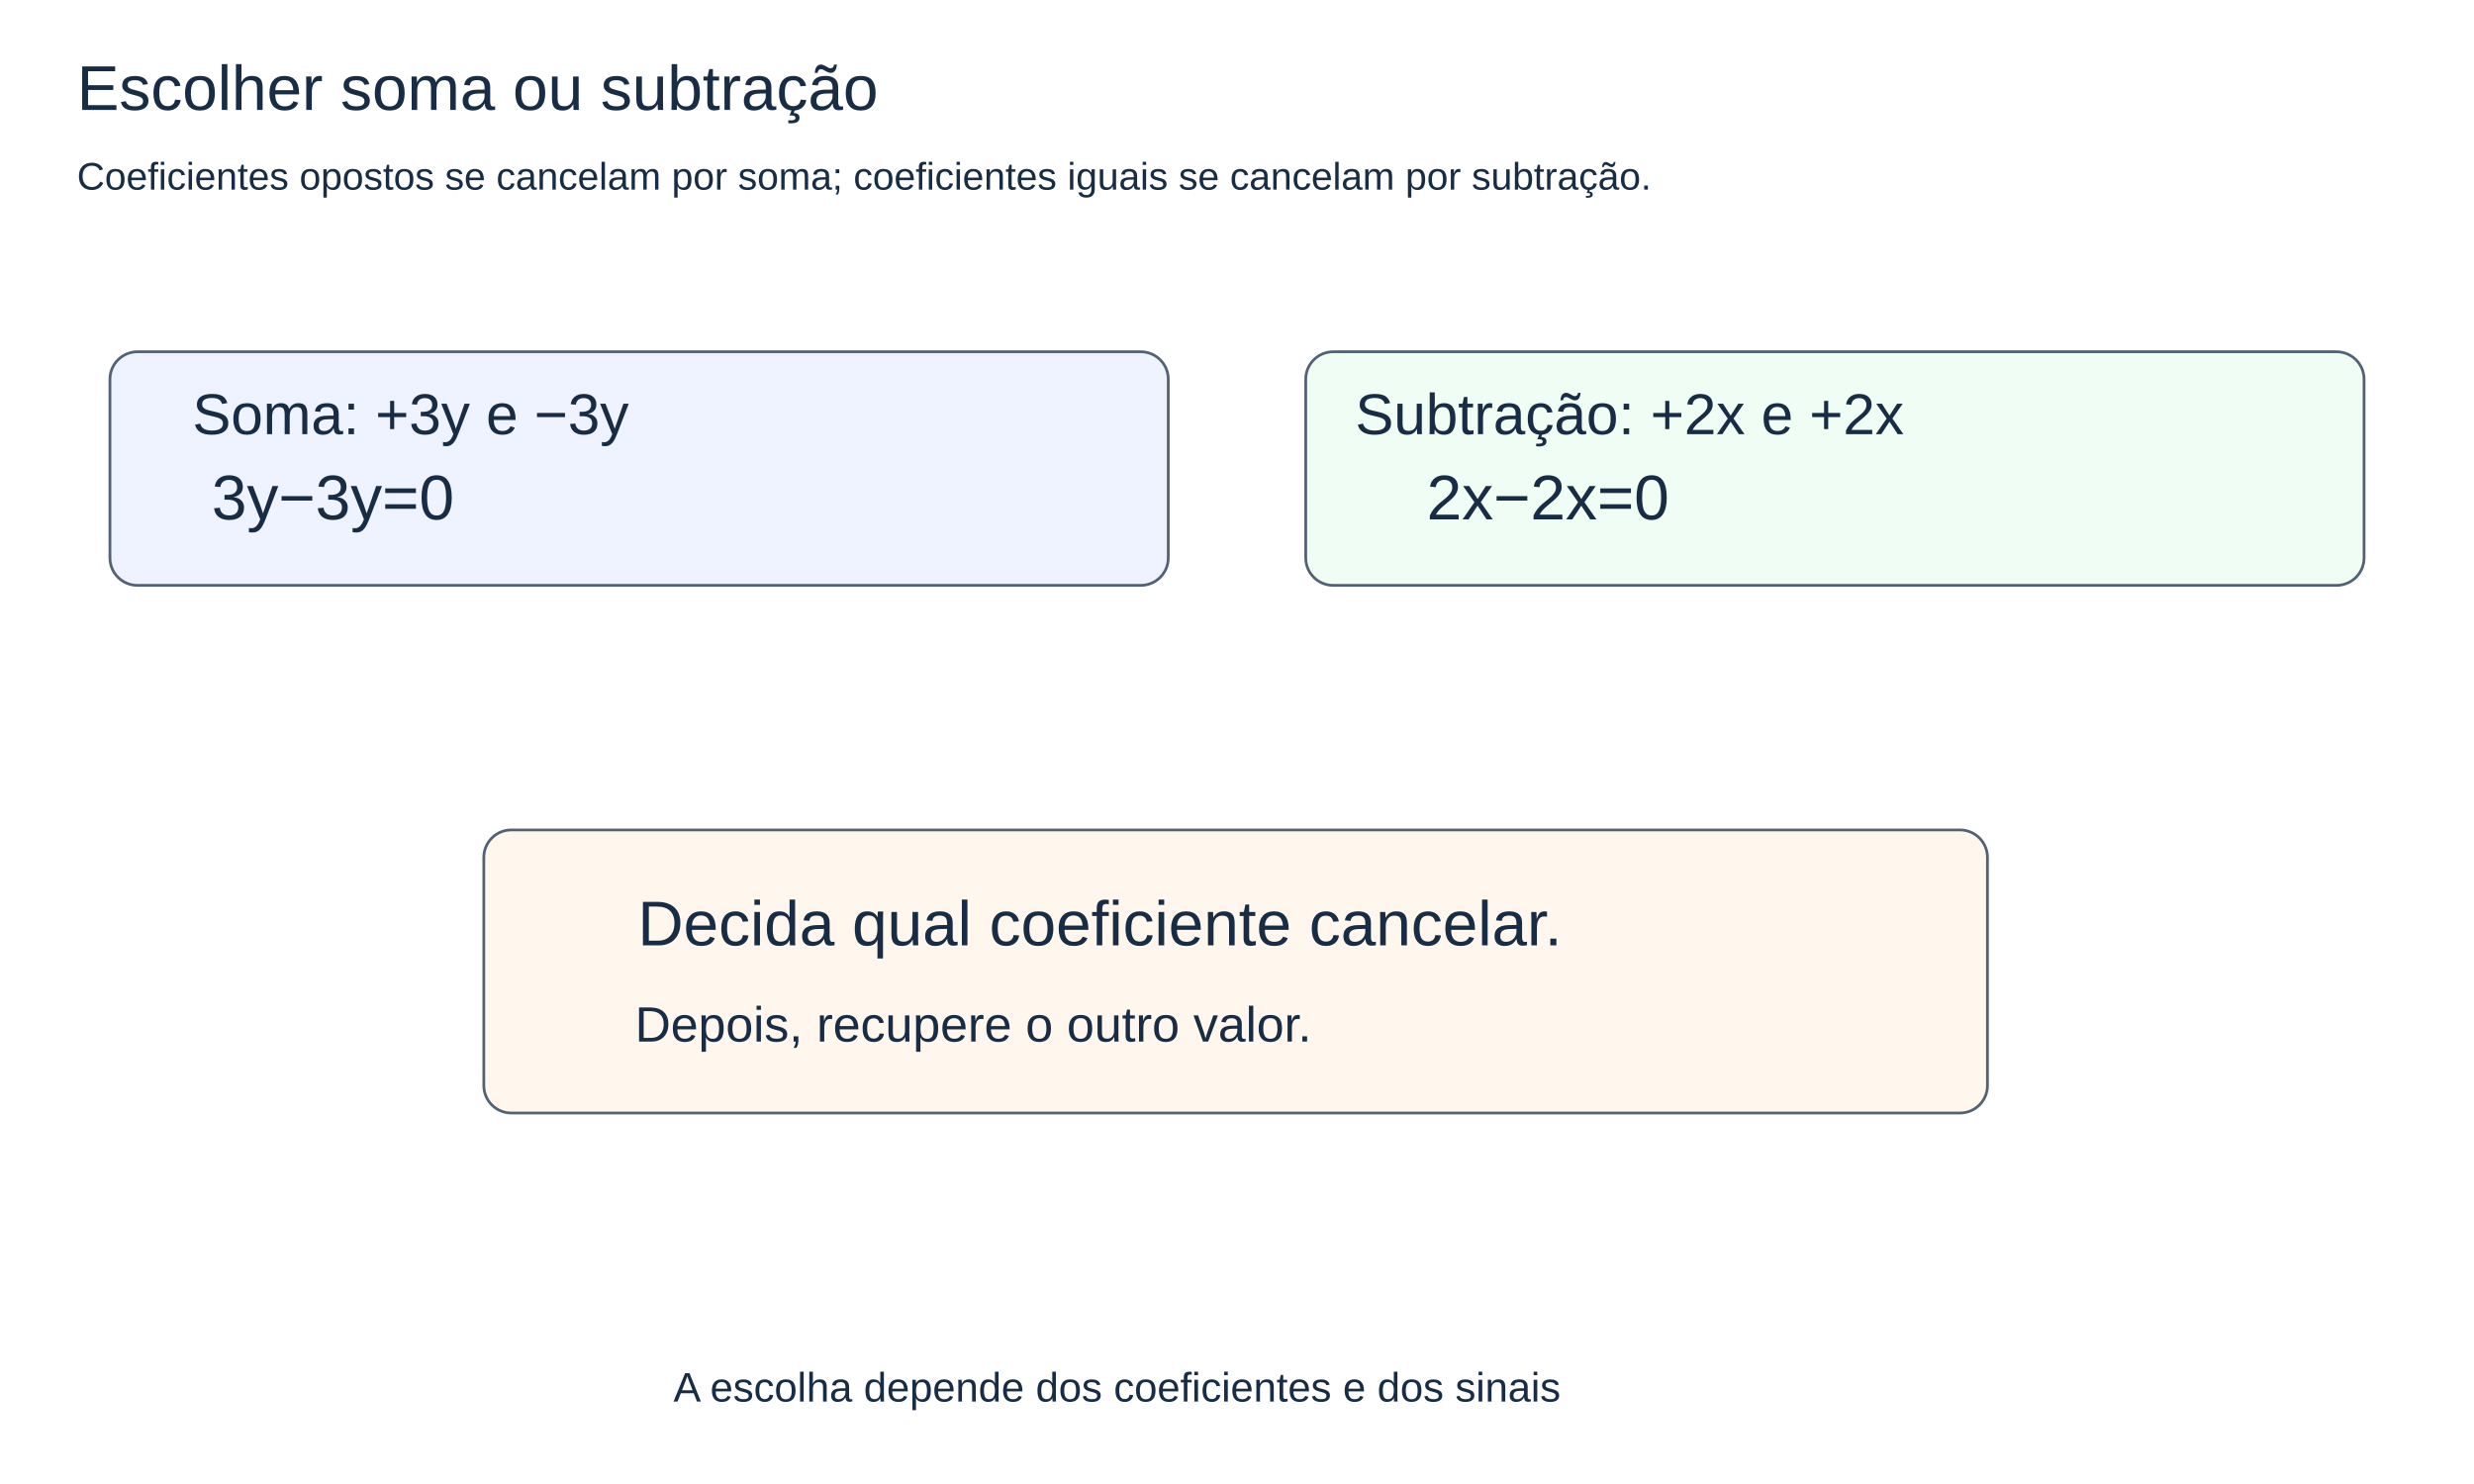
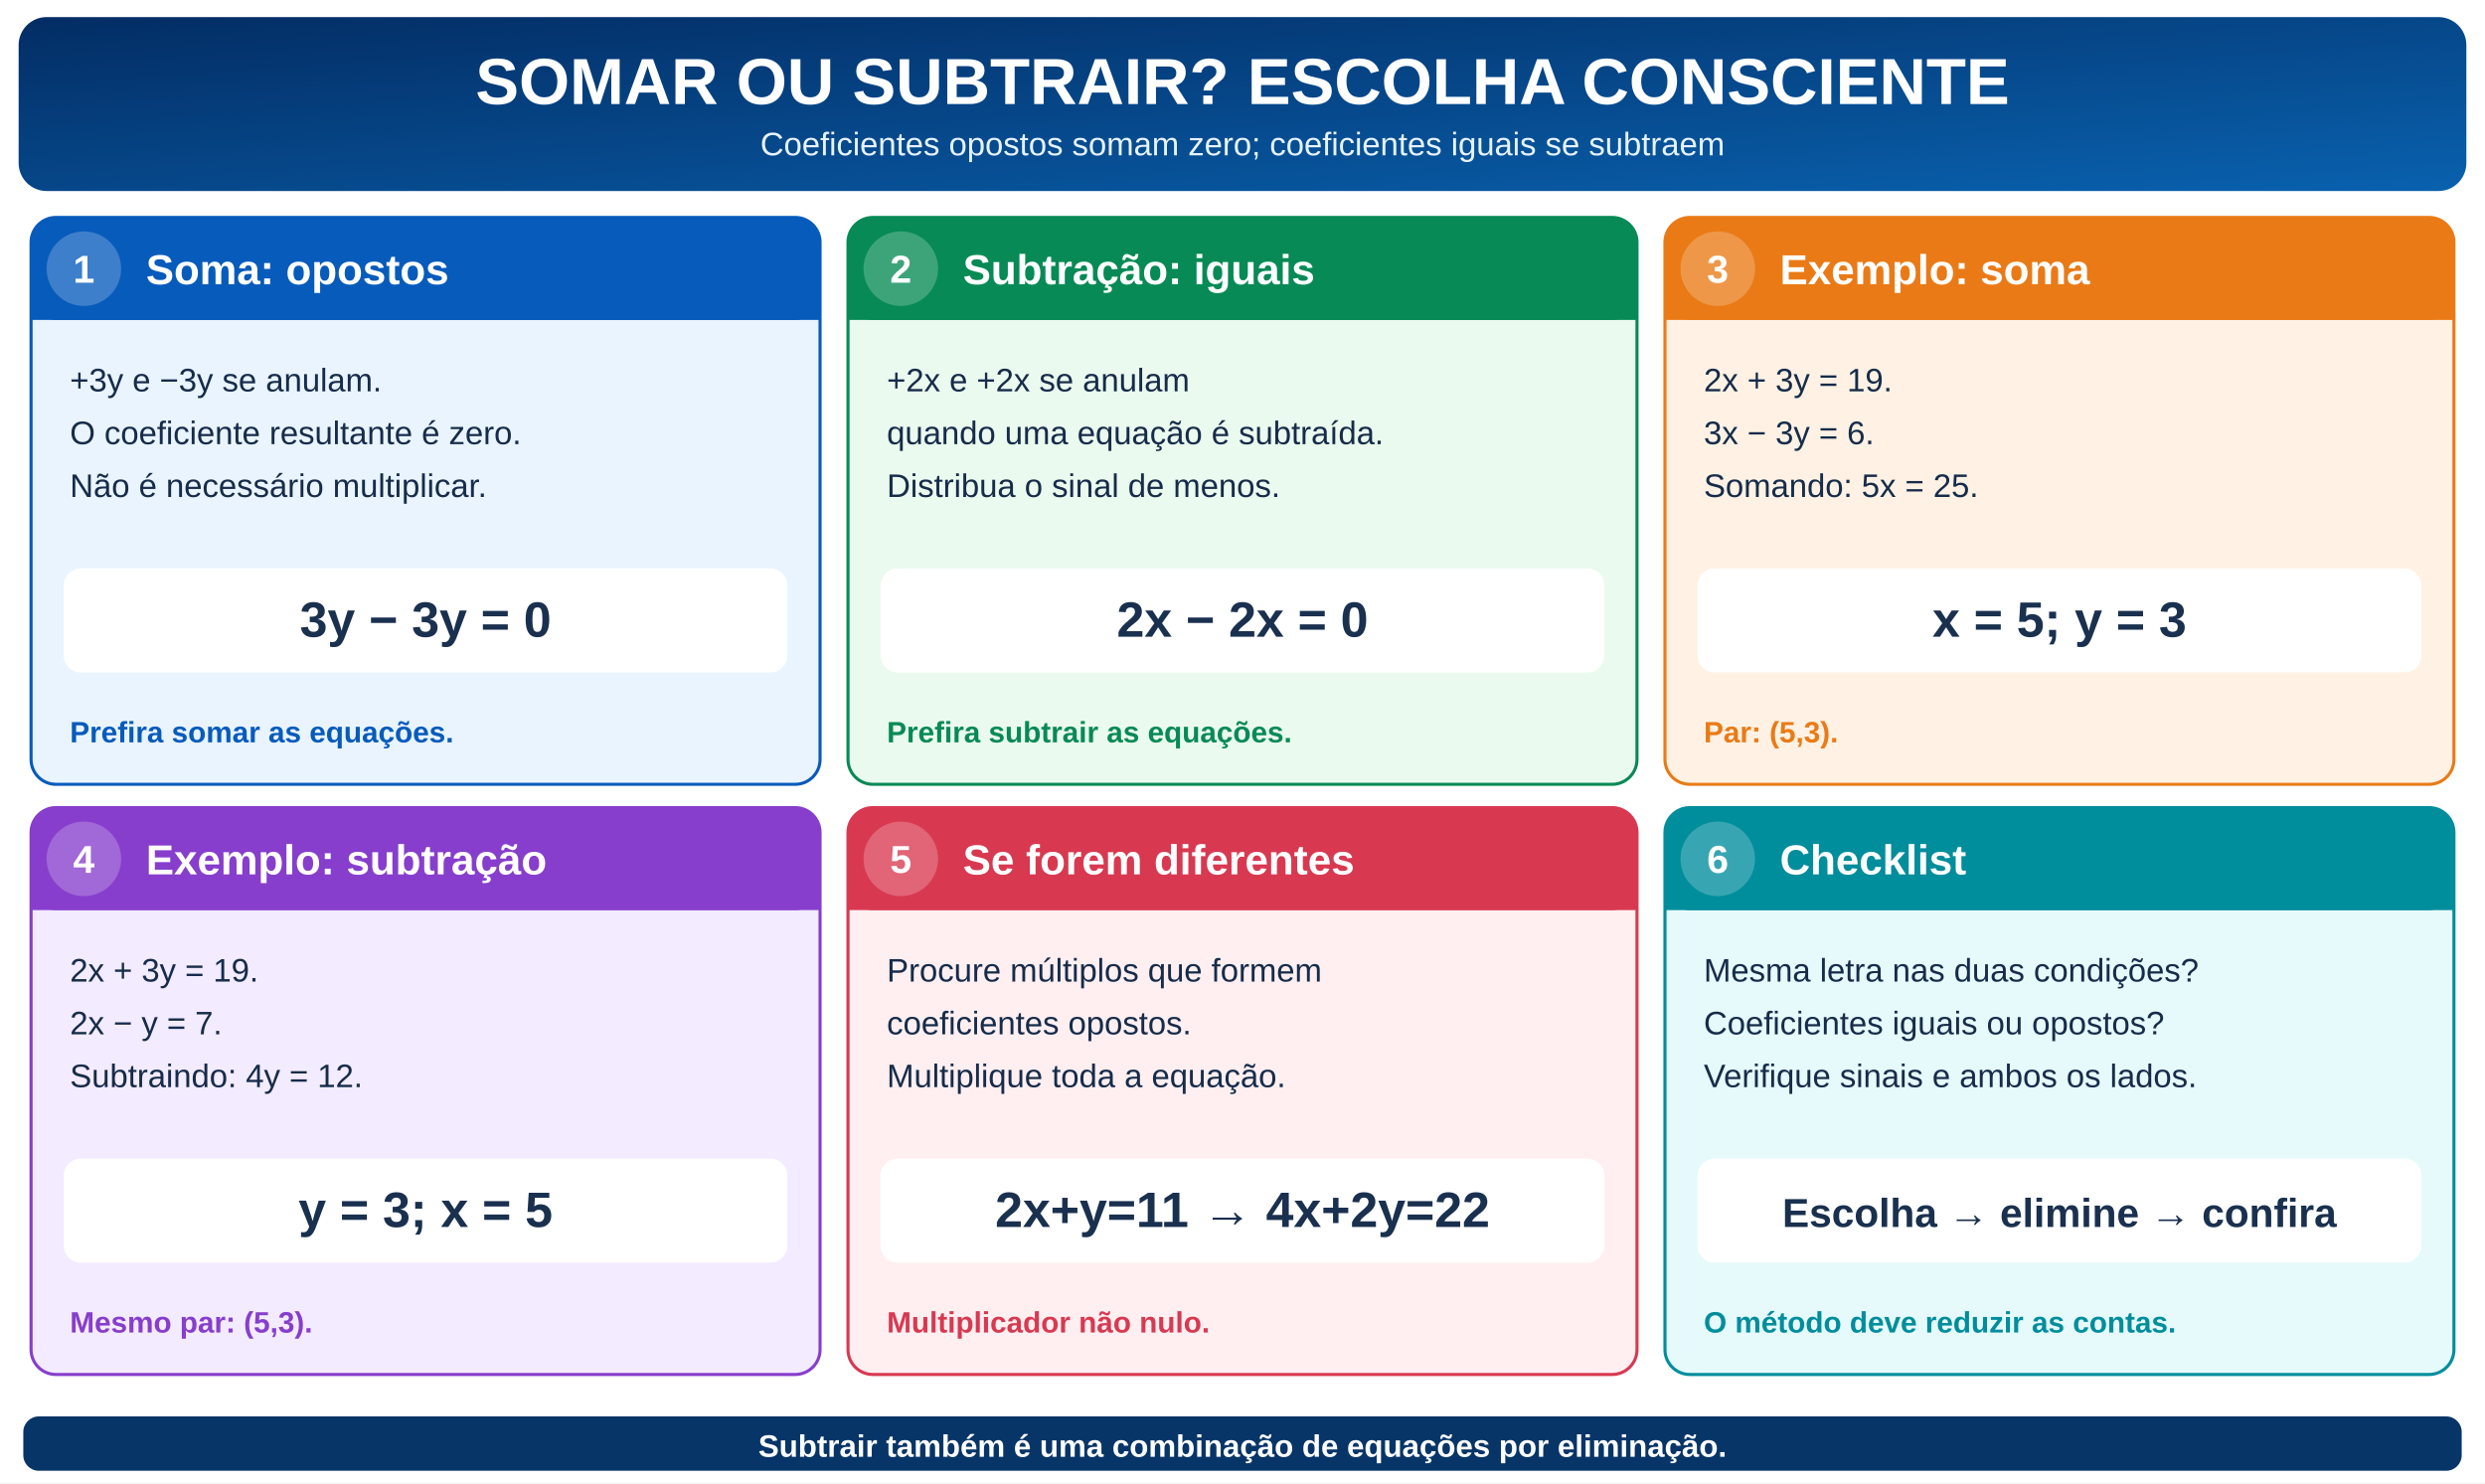
- <svg xmlns="http://www.w3.org/2000/svg" viewBox="0 0 900 540" role="img" aria-labelledby="s-title s-desc">
-   <rect width="900" height="540" fill="#fff" />
-   <text x="28" y="40" font-size="23" font-family="Arial, sans-serif" fill="#182d45">Escolher soma ou subtração</text>
-   <text x="28" y="69" font-size="14" font-family="Arial, sans-serif" fill="#182d45">Coeficientes opostos se cancelam por soma; coeficientes iguais se cancelam por subtração.</text>
-   <rect x="40" y="128" width="385" height="85" rx="10" fill="#eef3ff" stroke="#526174" stroke-width="1" />
-   <rect x="475" y="128" width="385" height="85" rx="10" fill="#f0fdf4" stroke="#526174" stroke-width="1" />
-   <text x="70" y="158" font-size="21" font-family="Arial, sans-serif" fill="#182d45">Soma: +3y e −3y</text>
-   <text x="77" y="189" font-size="23" font-family="Arial, sans-serif" fill="#182d45">3y−3y=0</text>
-   <text x="493" y="158" font-size="21" font-family="Arial, sans-serif" fill="#182d45">Subtração: +2x e +2x</text>
-   <text x="519" y="189" font-size="23" font-family="Arial, sans-serif" fill="#182d45">2x−2x=0</text>
-   <rect x="176" y="302" width="547" height="103" rx="10" fill="#fff7ed" stroke="#526174" stroke-width="1" />
-   <text x="232" y="344" font-size="23" font-family="Arial, sans-serif" fill="#182d45">Decida qual coeficiente cancelar.</text>
-   <text x="231" y="379" font-size="18" font-family="Arial, sans-serif" fill="#182d45">Depois, recupere o outro valor.</text>
-   <text x="245" y="510" font-size="15" font-family="Arial, sans-serif" fill="#182d45">A escolha depende dos coeficientes e dos sinais</text>
+ <svg xmlns="http://www.w3.org/2000/svg" viewBox="0 0 1600 955" role="img" aria-labelledby="title desc">
+   <rect x="0" y="0" width="1600" height="955" rx="0" fill="#fff" />
+   <defs>
+     <linearGradient id="blue" x1="0" y1="0" x2="1" y2="1">
+       <stop offset="0" stop-color="#032d64" />
+       <stop offset="1" stop-color="#0961ae" />
+     </linearGradient>
+   </defs>
+   <rect x="12" y="11" width="1576" height="112" rx="18" fill="url(#blue)" />
+   <text x="800" y="67" text-anchor="middle" font-family="Arial,DejaVu Sans,sans-serif" font-size="42" font-weight="700" fill="#fff">SOMAR OU SUBTRAIR? ESCOLHA CONSCIENTE</text>
+   <text x="800" y="100" text-anchor="middle" font-family="Arial,DejaVu Sans,sans-serif" font-size="21" font-weight="400" fill="#e6f3ff">Coeficientes opostos somam zero; coeficientes iguais se subtraem</text>
+   <rect x="20" y="140" width="508" height="365" rx="16" fill="#e9f4ff" stroke="#075bbb" stroke-width="2" />
+   <rect x="20" y="140" width="508" height="66" rx="16" fill="#075bbb" />
+   <rect x="20" y="189" width="508" height="17" rx="0" fill="#075bbb" />
+   <circle cx="54" cy="173" r="24" fill="#fff" opacity=".22" />
+   <text x="54" y="182" text-anchor="middle" font-family="Arial,DejaVu Sans,sans-serif" font-size="25" font-weight="700" fill="#fff">1</text>
+   <text x="94" y="183" text-anchor="start" font-family="Arial,DejaVu Sans,sans-serif" font-size="27" font-weight="700" fill="#fff">Soma: opostos</text>
+   <text x="45" y="252" text-anchor="start" font-family="Arial,DejaVu Sans,sans-serif" font-size="21" font-weight="400" fill="#162c4a">+3y e −3y se anulam.</text>
+   <text x="45" y="286" text-anchor="start" font-family="Arial,DejaVu Sans,sans-serif" font-size="21" font-weight="400" fill="#162c4a">O coeficiente resultante é zero.</text>
+   <text x="45" y="320" text-anchor="start" font-family="Arial,DejaVu Sans,sans-serif" font-size="21" font-weight="400" fill="#162c4a">Não é necessário multiplicar.</text>
+   <rect x="41" y="366" width="466" height="67" rx="11" fill="#fff" />
+   <text x="274" y="410" text-anchor="middle" font-family="Arial,DejaVu Sans,sans-serif" font-size="32" font-weight="700" fill="#1a304f">3y − 3y = 0</text>
+   <text x="45" y="478" text-anchor="start" font-family="Arial,DejaVu Sans,sans-serif" font-size="19" font-weight="700" fill="#075bbb">Prefira somar as equações.</text>
+   <rect x="546" y="140" width="508" height="365" rx="16" fill="#ebfaee" stroke="#078a55" stroke-width="2" />
+   <rect x="546" y="140" width="508" height="66" rx="16" fill="#078a55" />
+   <rect x="546" y="189" width="508" height="17" rx="0" fill="#078a55" />
+   <circle cx="580" cy="173" r="24" fill="#fff" opacity=".22" />
+   <text x="580" y="182" text-anchor="middle" font-family="Arial,DejaVu Sans,sans-serif" font-size="25" font-weight="700" fill="#fff">2</text>
+   <text x="620" y="183" text-anchor="start" font-family="Arial,DejaVu Sans,sans-serif" font-size="27" font-weight="700" fill="#fff">Subtração: iguais</text>
+   <text x="571" y="252" text-anchor="start" font-family="Arial,DejaVu Sans,sans-serif" font-size="21" font-weight="400" fill="#162c4a">+2x e +2x se anulam</text>
+   <text x="571" y="286" text-anchor="start" font-family="Arial,DejaVu Sans,sans-serif" font-size="21" font-weight="400" fill="#162c4a">quando uma equação é subtraída.</text>
+   <text x="571" y="320" text-anchor="start" font-family="Arial,DejaVu Sans,sans-serif" font-size="21" font-weight="400" fill="#162c4a">Distribua o sinal de menos.</text>
+   <rect x="567" y="366" width="466" height="67" rx="11" fill="#fff" />
+   <text x="800" y="410" text-anchor="middle" font-family="Arial,DejaVu Sans,sans-serif" font-size="32" font-weight="700" fill="#1a304f">2x − 2x = 0</text>
+   <text x="571" y="478" text-anchor="start" font-family="Arial,DejaVu Sans,sans-serif" font-size="19" font-weight="700" fill="#078a55">Prefira subtrair as equações.</text>
+   <rect x="1072" y="140" width="508" height="365" rx="16" fill="#fff2e4" stroke="#ea7a16" stroke-width="2" />
+   <rect x="1072" y="140" width="508" height="66" rx="16" fill="#ea7a16" />
+   <rect x="1072" y="189" width="508" height="17" rx="0" fill="#ea7a16" />
+   <circle cx="1106" cy="173" r="24" fill="#fff" opacity=".22" />
+   <text x="1106" y="182" text-anchor="middle" font-family="Arial,DejaVu Sans,sans-serif" font-size="25" font-weight="700" fill="#fff">3</text>
+   <text x="1146" y="183" text-anchor="start" font-family="Arial,DejaVu Sans,sans-serif" font-size="27" font-weight="700" fill="#fff">Exemplo: soma</text>
+   <text x="1097" y="252" text-anchor="start" font-family="Arial,DejaVu Sans,sans-serif" font-size="21" font-weight="400" fill="#162c4a">2x + 3y = 19.</text>
+   <text x="1097" y="286" text-anchor="start" font-family="Arial,DejaVu Sans,sans-serif" font-size="21" font-weight="400" fill="#162c4a">3x − 3y = 6.</text>
+   <text x="1097" y="320" text-anchor="start" font-family="Arial,DejaVu Sans,sans-serif" font-size="21" font-weight="400" fill="#162c4a">Somando: 5x = 25.</text>
+   <rect x="1093" y="366" width="466" height="67" rx="11" fill="#fff" />
+   <text x="1326" y="410" text-anchor="middle" font-family="Arial,DejaVu Sans,sans-serif" font-size="32" font-weight="700" fill="#1a304f">x = 5; y = 3</text>
+   <text x="1097" y="478" text-anchor="start" font-family="Arial,DejaVu Sans,sans-serif" font-size="19" font-weight="700" fill="#ea7a16">Par: (5,3).</text>
+   <rect x="20" y="520" width="508" height="365" rx="16" fill="#f3ebff" stroke="#873ecc" stroke-width="2" />
+   <rect x="20" y="520" width="508" height="66" rx="16" fill="#873ecc" />
+   <rect x="20" y="569" width="508" height="17" rx="0" fill="#873ecc" />
+   <circle cx="54" cy="553" r="24" fill="#fff" opacity=".22" />
+   <text x="54" y="562" text-anchor="middle" font-family="Arial,DejaVu Sans,sans-serif" font-size="25" font-weight="700" fill="#fff">4</text>
+   <text x="94" y="563" text-anchor="start" font-family="Arial,DejaVu Sans,sans-serif" font-size="27" font-weight="700" fill="#fff">Exemplo: subtração</text>
+   <text x="45" y="632" text-anchor="start" font-family="Arial,DejaVu Sans,sans-serif" font-size="21" font-weight="400" fill="#162c4a">2x + 3y = 19.</text>
+   <text x="45" y="666" text-anchor="start" font-family="Arial,DejaVu Sans,sans-serif" font-size="21" font-weight="400" fill="#162c4a">2x − y = 7.</text>
+   <text x="45" y="700" text-anchor="start" font-family="Arial,DejaVu Sans,sans-serif" font-size="21" font-weight="400" fill="#162c4a">Subtraindo: 4y = 12.</text>
+   <rect x="41" y="746" width="466" height="67" rx="11" fill="#fff" />
+   <text x="274" y="790" text-anchor="middle" font-family="Arial,DejaVu Sans,sans-serif" font-size="32" font-weight="700" fill="#1a304f">y = 3; x = 5</text>
+   <text x="45" y="858" text-anchor="start" font-family="Arial,DejaVu Sans,sans-serif" font-size="19" font-weight="700" fill="#873ecc">Mesmo par: (5,3).</text>
+   <rect x="546" y="520" width="508" height="365" rx="16" fill="#ffeff1" stroke="#d83951" stroke-width="2" />
+   <rect x="546" y="520" width="508" height="66" rx="16" fill="#d83951" />
+   <rect x="546" y="569" width="508" height="17" rx="0" fill="#d83951" />
+   <circle cx="580" cy="553" r="24" fill="#fff" opacity=".22" />
+   <text x="580" y="562" text-anchor="middle" font-family="Arial,DejaVu Sans,sans-serif" font-size="25" font-weight="700" fill="#fff">5</text>
+   <text x="620" y="563" text-anchor="start" font-family="Arial,DejaVu Sans,sans-serif" font-size="27" font-weight="700" fill="#fff">Se forem diferentes</text>
+   <text x="571" y="632" text-anchor="start" font-family="Arial,DejaVu Sans,sans-serif" font-size="21" font-weight="400" fill="#162c4a">Procure múltiplos que formem</text>
+   <text x="571" y="666" text-anchor="start" font-family="Arial,DejaVu Sans,sans-serif" font-size="21" font-weight="400" fill="#162c4a">coeficientes opostos.</text>
+   <text x="571" y="700" text-anchor="start" font-family="Arial,DejaVu Sans,sans-serif" font-size="21" font-weight="400" fill="#162c4a">Multiplique toda a equação.</text>
+   <rect x="567" y="746" width="466" height="67" rx="11" fill="#fff" />
+   <text x="800" y="790" text-anchor="middle" font-family="Arial,DejaVu Sans,sans-serif" font-size="32" font-weight="700" fill="#1a304f">2x+y=11 → 4x+2y=22</text>
+   <text x="571" y="858" text-anchor="start" font-family="Arial,DejaVu Sans,sans-serif" font-size="19" font-weight="700" fill="#d83951">Multiplicador não nulo.</text>
+   <rect x="1072" y="520" width="508" height="365" rx="16" fill="#e6fafb" stroke="#008d9c" stroke-width="2" />
+   <rect x="1072" y="520" width="508" height="66" rx="16" fill="#008d9c" />
+   <rect x="1072" y="569" width="508" height="17" rx="0" fill="#008d9c" />
+   <circle cx="1106" cy="553" r="24" fill="#fff" opacity=".22" />
+   <text x="1106" y="562" text-anchor="middle" font-family="Arial,DejaVu Sans,sans-serif" font-size="25" font-weight="700" fill="#fff">6</text>
+   <text x="1146" y="563" text-anchor="start" font-family="Arial,DejaVu Sans,sans-serif" font-size="27" font-weight="700" fill="#fff">Checklist</text>
+   <text x="1097" y="632" text-anchor="start" font-family="Arial,DejaVu Sans,sans-serif" font-size="21" font-weight="400" fill="#162c4a">Mesma letra nas duas condições?</text>
+   <text x="1097" y="666" text-anchor="start" font-family="Arial,DejaVu Sans,sans-serif" font-size="21" font-weight="400" fill="#162c4a">Coeficientes iguais ou opostos?</text>
+   <text x="1097" y="700" text-anchor="start" font-family="Arial,DejaVu Sans,sans-serif" font-size="21" font-weight="400" fill="#162c4a">Verifique sinais e ambos os lados.</text>
+   <rect x="1093" y="746" width="466" height="67" rx="11" fill="#fff" />
+   <text x="1326" y="790" text-anchor="middle" font-family="Arial,DejaVu Sans,sans-serif" font-size="26" font-weight="700" fill="#1a304f">Escolha → elimine → confira</text>
+   <text x="1097" y="858" text-anchor="start" font-family="Arial,DejaVu Sans,sans-serif" font-size="19" font-weight="700" fill="#008d9c">O método deve reduzir as contas.</text>
+   <rect x="15" y="912" width="1570" height="35" rx="10" fill="#073568" />
+   <text x="800" y="938" text-anchor="middle" font-family="Arial,DejaVu Sans,sans-serif" font-size="20" font-weight="700" fill="#fff">Subtrair também é uma combinação de equações por eliminação.</text>
</svg>
